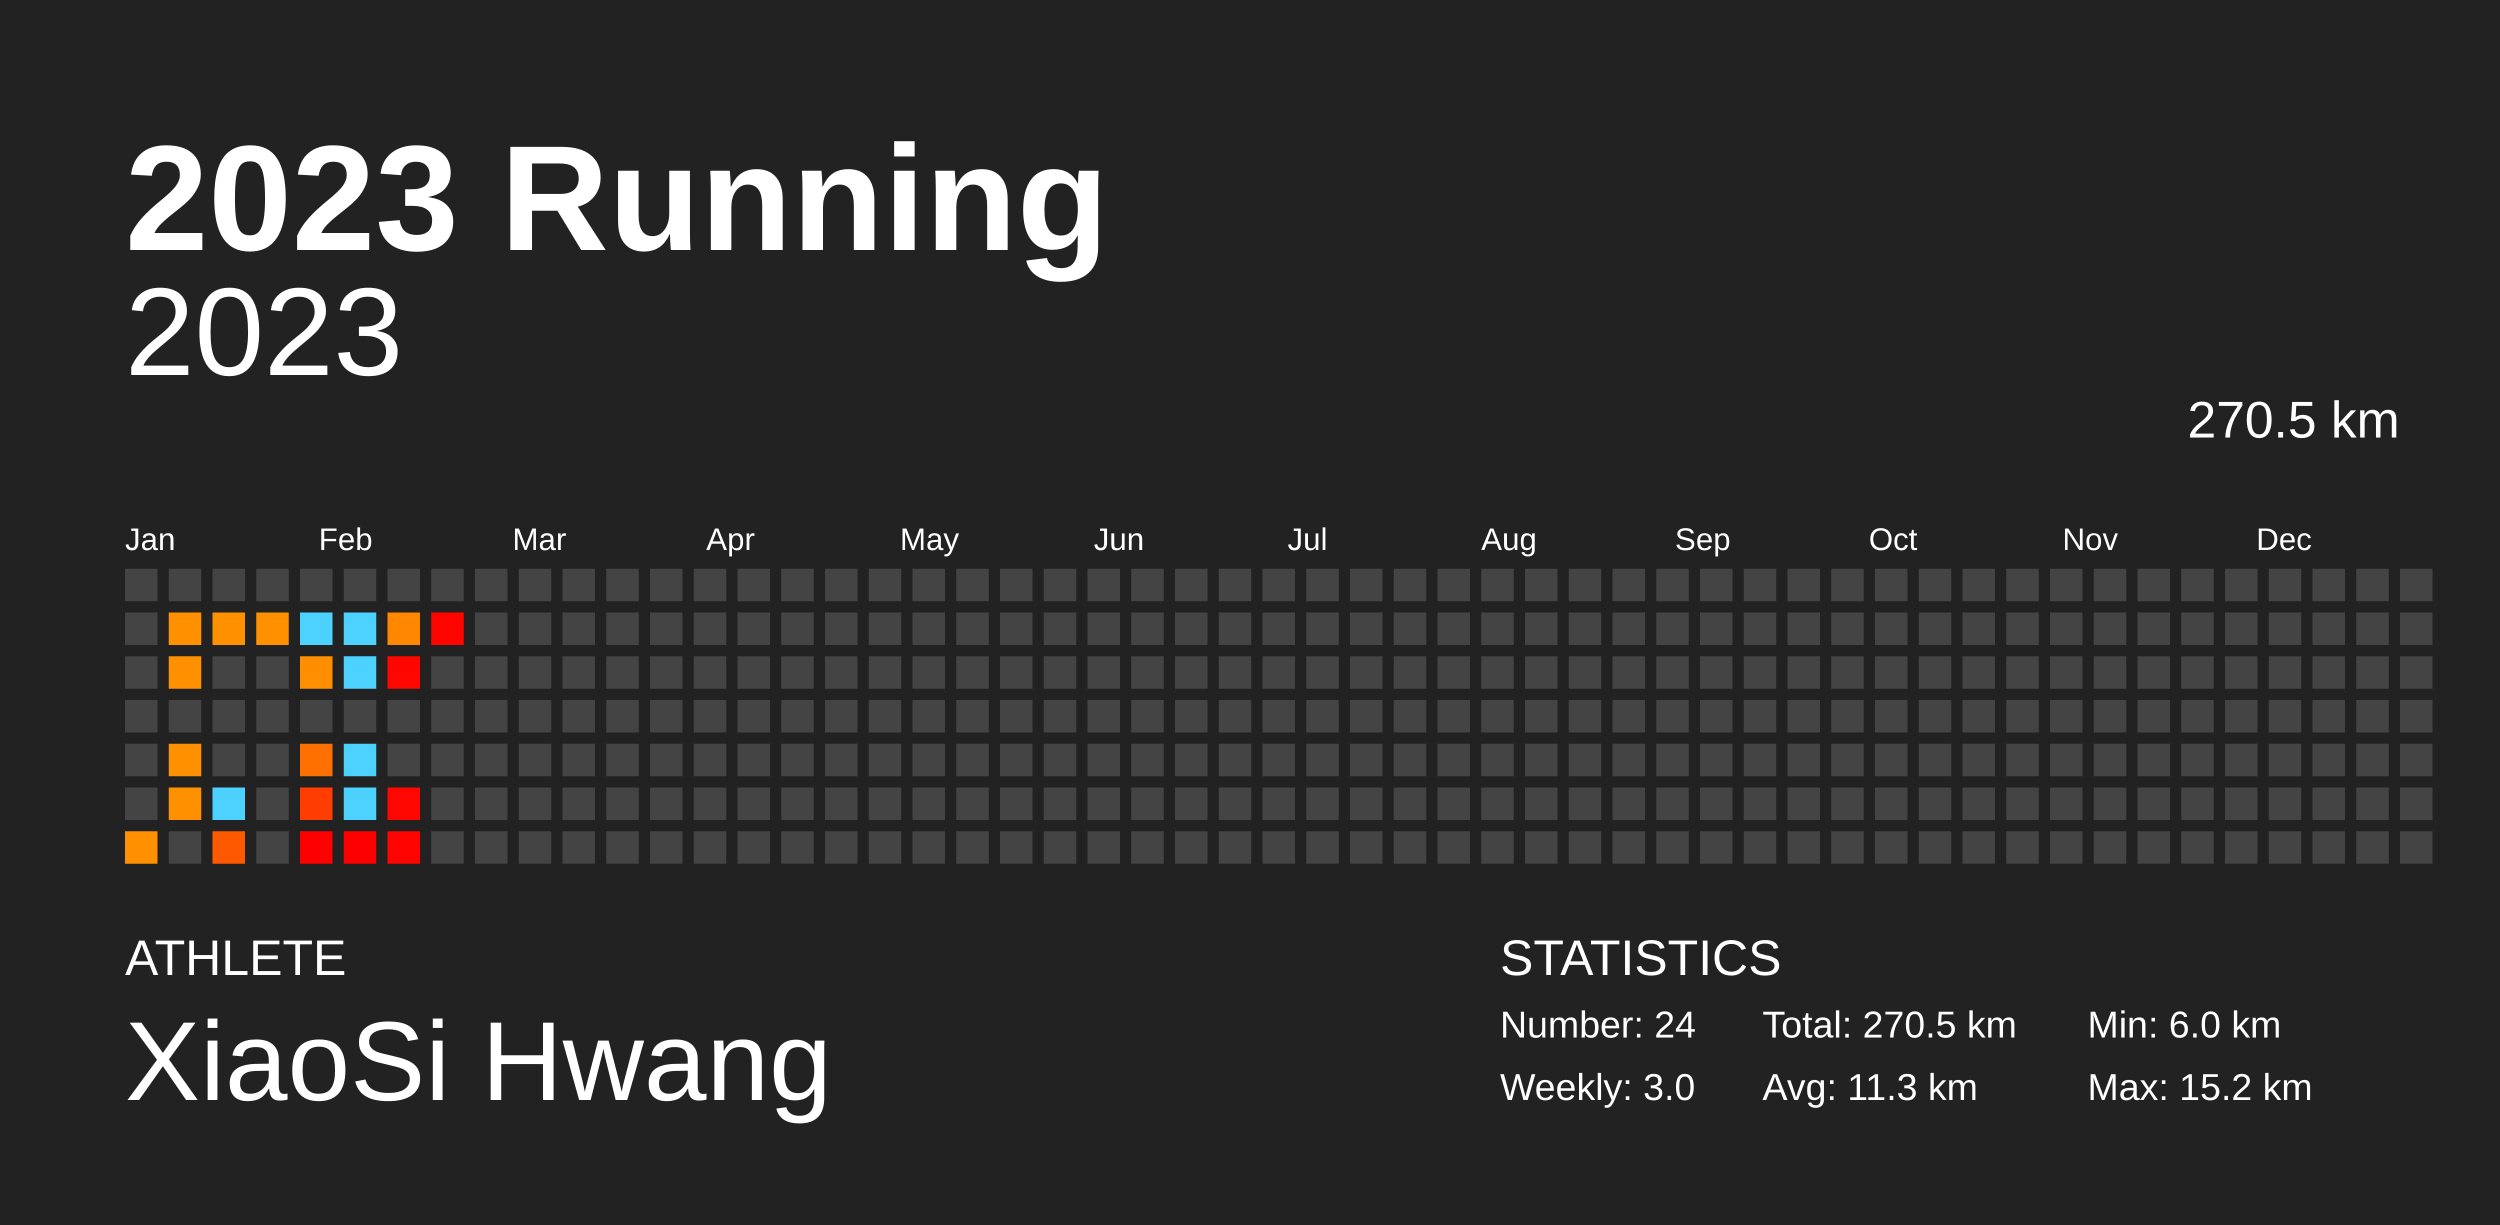
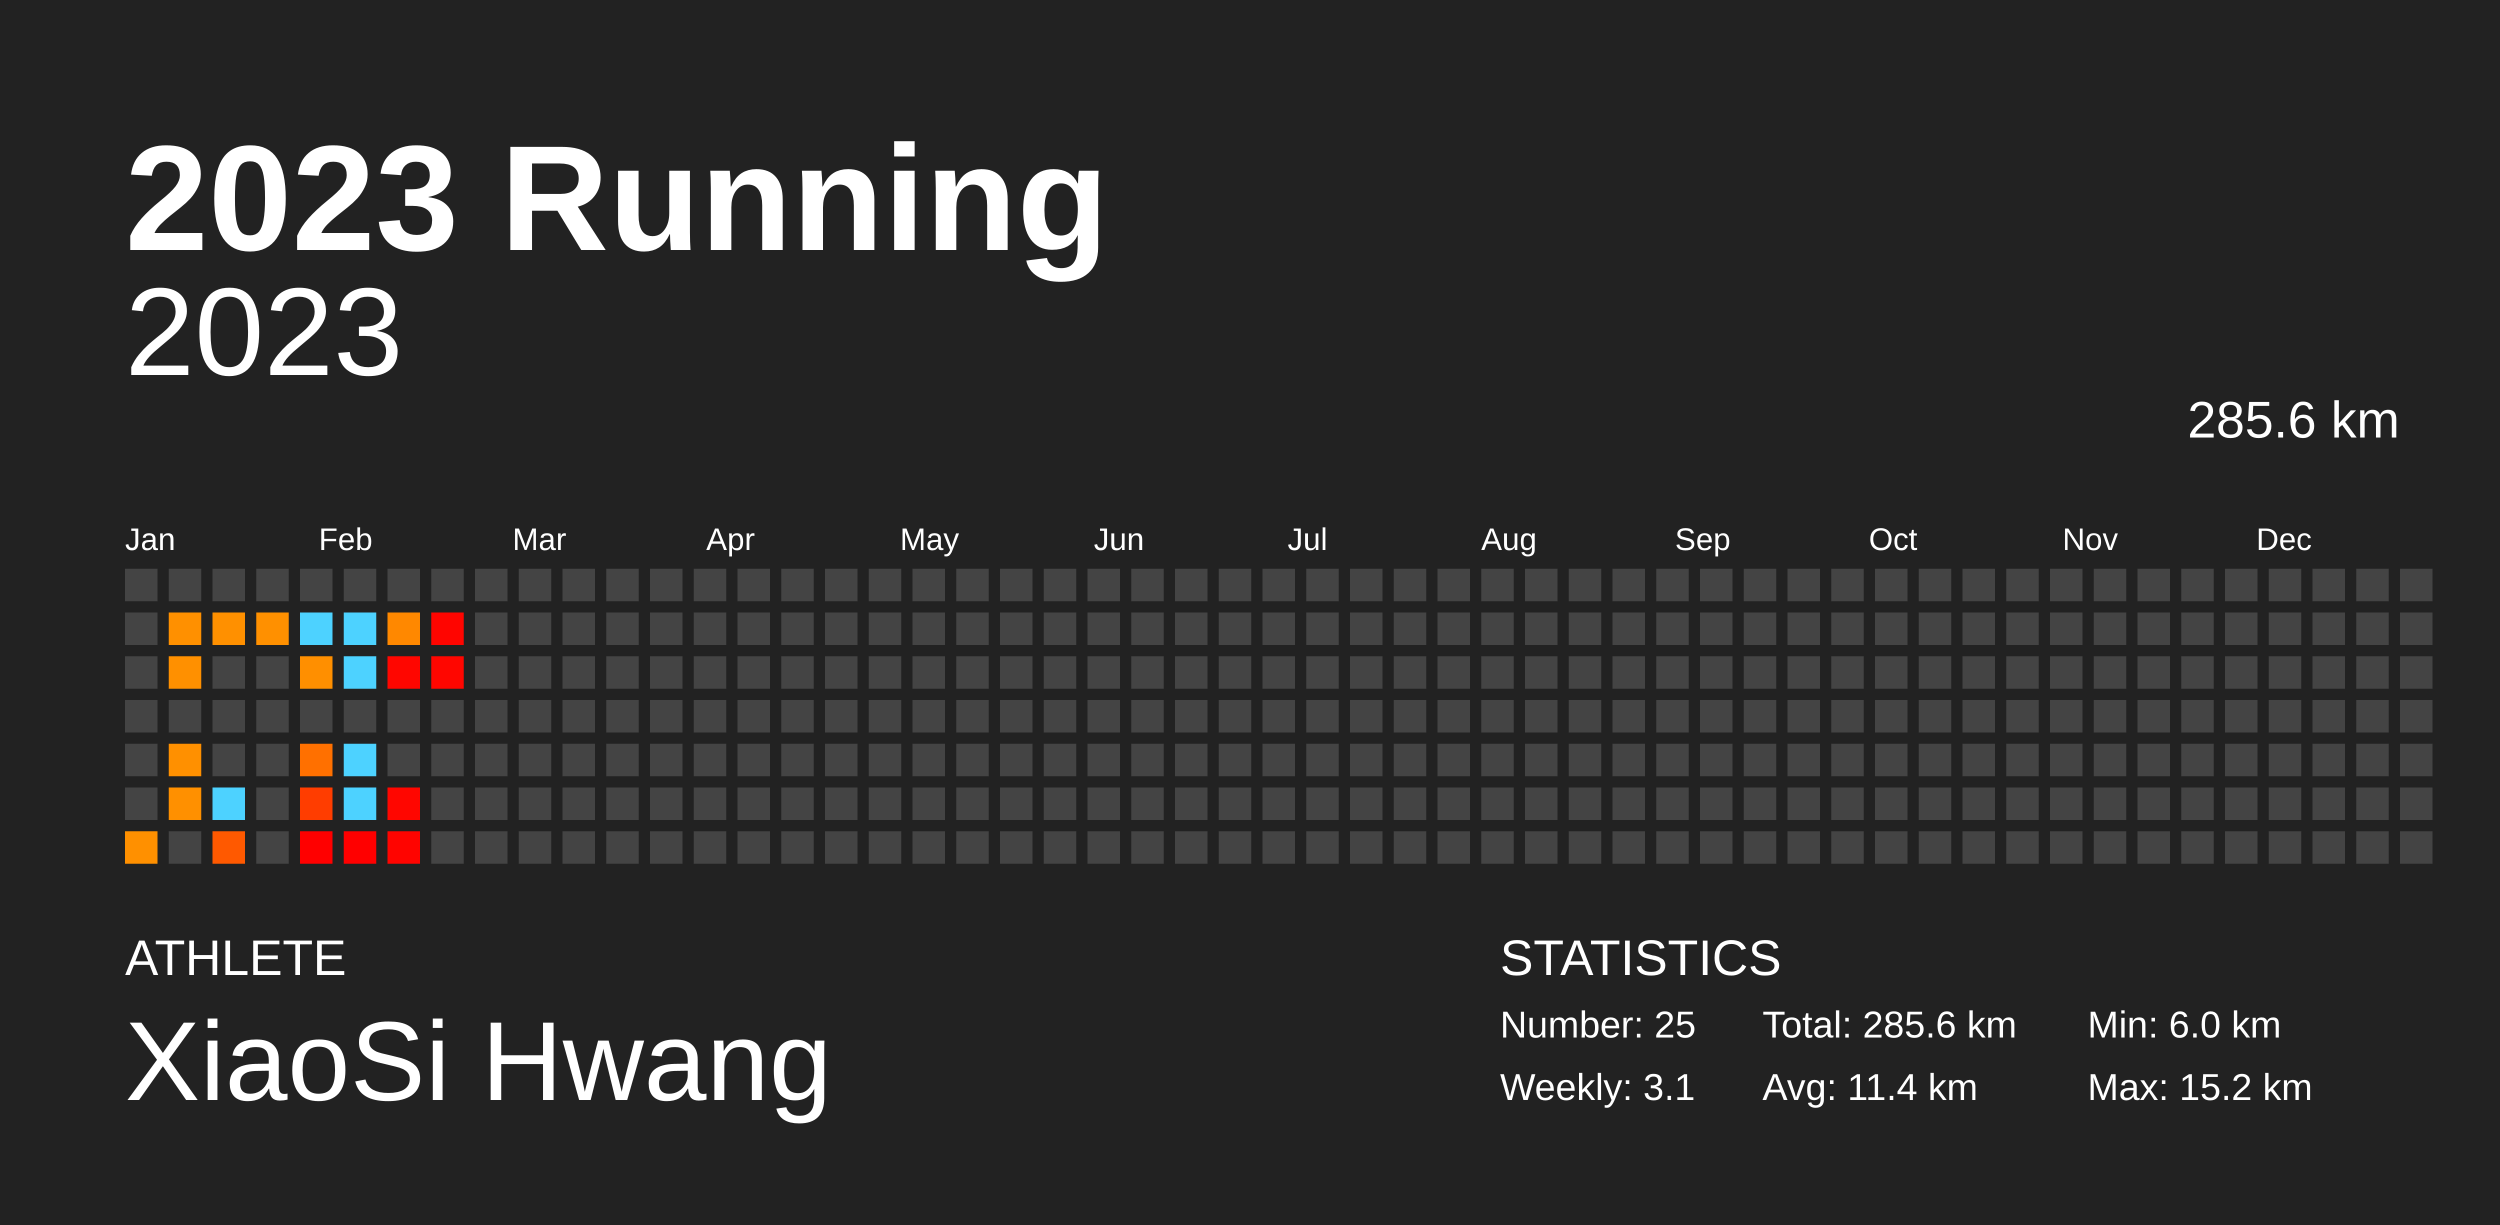
<svg xmlns="http://www.w3.org/2000/svg" baseProfile="full" height="98mm" version="1.1" viewBox="0,0,200,98" width="200mm">
  <defs />
  <rect fill="#222222" height="98" width="200" x="0" y="0" />
  <text fill="#FFFFFF" style="font-size:12px; font-family:Arial; font-weight:bold;" x="10" y="20">2023 Running</text>
  <text fill="#FFFFFF" style="font-size:4px; font-family:Arial" x="10" y="78">ATHLETE</text>
  <text fill="#FFFFFF" style="font-size:9px; font-family:Arial" x="10" y="88">XiaoSi Hwang</text>
  <text fill="#FFFFFF" style="font-size:4px; font-family:Arial" x="120" y="78">STATISTICS</text>
-   <text fill="#FFFFFF" style="font-size:3px; font-family:Arial" x="120" y="83">Number: 24</text>
-   <text fill="#FFFFFF" style="font-size:3px; font-family:Arial" x="120" y="88">Weekly: 3.0</text>
-   <text fill="#FFFFFF" style="font-size:3px; font-family:Arial" x="141" y="83">Total: 270.5 km</text>
-   <text fill="#FFFFFF" style="font-size:3px; font-family:Arial" x="141" y="88">Avg: 11.3 km</text>
+   <text fill="#FFFFFF" style="font-size:3px; font-family:Arial" x="120" y="83">Number: 25</text>
+   <text fill="#FFFFFF" style="font-size:3px; font-family:Arial" x="120" y="88">Weekly: 3.1</text>
+   <text fill="#FFFFFF" style="font-size:3px; font-family:Arial" x="141" y="83">Total: 285.6 km</text>
+   <text fill="#FFFFFF" style="font-size:3px; font-family:Arial" x="141" y="88">Avg: 11.4 km</text>
  <text fill="#FFFFFF" style="font-size:3px; font-family:Arial" x="167" y="83">Min: 6.0 km</text>
  <text fill="#FFFFFF" style="font-size:3px; font-family:Arial" x="167" y="88">Max: 15.2 km</text>
  <text alignment-baseline="hanging" fill="#FFFFFF" style="font-size:10.0px; font-family:Arial;" x="10" y="30">2023</text>
-   <text alignment-baseline="hanging" fill="#FFFFFF" style="font-size:4.125px; font-family:Arial;" x="175" y="35">270.5 km</text>
+   <text alignment-baseline="hanging" fill="#FFFFFF" style="font-size:4.125px; font-family:Arial;" x="175" y="35">285.6 km</text>
  <text fill="#FFFFFF" style="font-size:2.5px; font-family:Arial" x="10.0" y="44">Jan</text>
  <text fill="#FFFFFF" style="font-size:2.5px; font-family:Arial" x="25.5" y="44">Feb</text>
  <text fill="#FFFFFF" style="font-size:2.5px; font-family:Arial" x="41.0" y="44">Mar</text>
  <text fill="#FFFFFF" style="font-size:2.5px; font-family:Arial" x="56.5" y="44">Apr</text>
  <text fill="#FFFFFF" style="font-size:2.5px; font-family:Arial" x="72.0" y="44">May</text>
  <text fill="#FFFFFF" style="font-size:2.5px; font-family:Arial" x="87.5" y="44">Jun</text>
  <text fill="#FFFFFF" style="font-size:2.5px; font-family:Arial" x="103.0" y="44">Jul</text>
  <text fill="#FFFFFF" style="font-size:2.5px; font-family:Arial" x="118.5" y="44">Aug</text>
  <text fill="#FFFFFF" style="font-size:2.5px; font-family:Arial" x="134.0" y="44">Sep</text>
  <text fill="#FFFFFF" style="font-size:2.5px; font-family:Arial" x="149.5" y="44">Oct</text>
  <text fill="#FFFFFF" style="font-size:2.5px; font-family:Arial" x="165.0" y="44">Nov</text>
  <text fill="#FFFFFF" style="font-size:2.5px; font-family:Arial" x="180.5" y="44">Dec</text>
  <rect fill="#444444" height="2.6" width="2.6" x="10.0" y="45.5" />
  <rect fill="#444444" height="2.6" width="2.6" x="10.0" y="49.0" />
  <rect fill="#444444" height="2.6" width="2.6" x="10.0" y="52.5" />
  <rect fill="#444444" height="2.6" width="2.6" x="10.0" y="56.0" />
  <rect fill="#444444" height="2.6" width="2.6" x="10.0" y="59.5" />
  <rect fill="#444444" height="2.6" width="2.6" x="10.0" y="63.0" />
  <rect fill="#ff9000" height="2.6" width="2.6" x="10.0" y="66.5" />
  <rect fill="#444444" height="2.6" width="2.6" x="13.5" y="45.5" />
  <rect fill="#ff9000" height="2.6" width="2.6" x="13.5" y="49.0" />
  <rect fill="#ff9000" height="2.6" width="2.6" x="13.5" y="52.5" />
  <rect fill="#444444" height="2.6" width="2.6" x="13.5" y="56.0" />
  <rect fill="#ff9000" height="2.6" width="2.6" x="13.5" y="59.5" />
  <rect fill="#ff9000" height="2.6" width="2.6" x="13.5" y="63.0" />
  <rect fill="#444444" height="2.6" width="2.6" x="13.5" y="66.5" />
  <rect fill="#444444" height="2.6" width="2.6" x="17.0" y="45.5" />
  <rect fill="#ff9000" height="2.6" width="2.6" x="17.0" y="49.0" />
  <rect fill="#444444" height="2.6" width="2.6" x="17.0" y="52.5" />
  <rect fill="#444444" height="2.6" width="2.6" x="17.0" y="56.0" />
  <rect fill="#444444" height="2.6" width="2.6" x="17.0" y="59.5" />
  <rect fill="#4dd2ff" height="2.6" width="2.6" x="17.0" y="63.0" />
  <rect fill="#ff5900" height="2.6" width="2.6" x="17.0" y="66.5" />
  <rect fill="#444444" height="2.6" width="2.6" x="20.5" y="45.5" />
  <rect fill="#ff9000" height="2.6" width="2.6" x="20.5" y="49.0" />
  <rect fill="#444444" height="2.6" width="2.6" x="20.5" y="52.5" />
  <rect fill="#444444" height="2.6" width="2.6" x="20.5" y="56.0" />
  <rect fill="#444444" height="2.6" width="2.6" x="20.5" y="59.5" />
  <rect fill="#444444" height="2.6" width="2.6" x="20.5" y="63.0" />
  <rect fill="#444444" height="2.6" width="2.6" x="20.5" y="66.5" />
  <rect fill="#444444" height="2.6" width="2.6" x="24.0" y="45.5" />
  <rect fill="#4dd2ff" height="2.6" width="2.6" x="24.0" y="49.0" />
  <rect fill="#ff8f00" height="2.6" width="2.6" x="24.0" y="52.5" />
  <rect fill="#444444" height="2.6" width="2.6" x="24.0" y="56.0" />
  <rect fill="#ff7000" height="2.6" width="2.6" x="24.0" y="59.5" />
  <rect fill="#ff3d00" height="2.6" width="2.6" x="24.0" y="63.0" />
  <rect fill="#ff0000" height="2.6" width="2.6" x="24.0" y="66.5" />
  <rect fill="#444444" height="2.6" width="2.6" x="27.5" y="45.5" />
  <rect fill="#4dd2ff" height="2.6" width="2.6" x="27.5" y="49.0" />
  <rect fill="#4dd2ff" height="2.6" width="2.6" x="27.5" y="52.5" />
  <rect fill="#444444" height="2.6" width="2.6" x="27.5" y="56.0" />
  <rect fill="#4dd2ff" height="2.6" width="2.6" x="27.5" y="59.5" />
  <rect fill="#4dd2ff" height="2.6" width="2.6" x="27.5" y="63.0" />
  <rect fill="#ff0000" height="2.6" width="2.6" x="27.5" y="66.5" />
  <rect fill="#444444" height="2.6" width="2.6" x="31.0" y="45.5" />
  <rect fill="#ff8800" height="2.6" width="2.6" x="31.0" y="49.0" />
  <rect fill="#ff0600" height="2.6" width="2.6" x="31.0" y="52.5" />
  <rect fill="#444444" height="2.6" width="2.6" x="31.0" y="56.0" />
  <rect fill="#444444" height="2.6" width="2.6" x="31.0" y="59.5" />
  <rect fill="#ff0600" height="2.6" width="2.6" x="31.0" y="63.0" />
  <rect fill="#ff0400" height="2.6" width="2.6" x="31.0" y="66.5" />
  <rect fill="#444444" height="2.6" width="2.6" x="34.5" y="45.5" />
  <rect fill="#ff0500" height="2.6" width="2.6" x="34.5" y="49.0" />
-   <rect fill="#444444" height="2.6" width="2.6" x="34.5" y="52.5" />
+   <rect fill="#ff0600" height="2.6" width="2.6" x="34.5" y="52.5" />
  <rect fill="#444444" height="2.6" width="2.6" x="34.5" y="56.0" />
  <rect fill="#444444" height="2.6" width="2.6" x="34.5" y="59.5" />
  <rect fill="#444444" height="2.6" width="2.6" x="34.5" y="63.0" />
  <rect fill="#444444" height="2.6" width="2.6" x="34.5" y="66.5" />
  <rect fill="#444444" height="2.6" width="2.6" x="38.0" y="45.5" />
  <rect fill="#444444" height="2.6" width="2.6" x="38.0" y="49.0" />
  <rect fill="#444444" height="2.6" width="2.6" x="38.0" y="52.5" />
  <rect fill="#444444" height="2.6" width="2.6" x="38.0" y="56.0" />
  <rect fill="#444444" height="2.6" width="2.6" x="38.0" y="59.5" />
  <rect fill="#444444" height="2.6" width="2.6" x="38.0" y="63.0" />
  <rect fill="#444444" height="2.6" width="2.6" x="38.0" y="66.5" />
  <rect fill="#444444" height="2.6" width="2.6" x="41.5" y="45.5" />
  <rect fill="#444444" height="2.6" width="2.6" x="41.5" y="49.0" />
  <rect fill="#444444" height="2.6" width="2.6" x="41.5" y="52.5" />
  <rect fill="#444444" height="2.6" width="2.6" x="41.5" y="56.0" />
  <rect fill="#444444" height="2.6" width="2.6" x="41.5" y="59.5" />
  <rect fill="#444444" height="2.6" width="2.6" x="41.5" y="63.0" />
  <rect fill="#444444" height="2.6" width="2.6" x="41.5" y="66.5" />
  <rect fill="#444444" height="2.6" width="2.6" x="45.0" y="45.5" />
  <rect fill="#444444" height="2.6" width="2.6" x="45.0" y="49.0" />
  <rect fill="#444444" height="2.6" width="2.6" x="45.0" y="52.5" />
  <rect fill="#444444" height="2.6" width="2.6" x="45.0" y="56.0" />
  <rect fill="#444444" height="2.6" width="2.6" x="45.0" y="59.5" />
  <rect fill="#444444" height="2.6" width="2.6" x="45.0" y="63.0" />
  <rect fill="#444444" height="2.6" width="2.6" x="45.0" y="66.5" />
  <rect fill="#444444" height="2.6" width="2.6" x="48.5" y="45.5" />
  <rect fill="#444444" height="2.6" width="2.6" x="48.5" y="49.0" />
  <rect fill="#444444" height="2.6" width="2.6" x="48.5" y="52.5" />
  <rect fill="#444444" height="2.6" width="2.6" x="48.5" y="56.0" />
  <rect fill="#444444" height="2.6" width="2.6" x="48.5" y="59.5" />
  <rect fill="#444444" height="2.6" width="2.6" x="48.5" y="63.0" />
  <rect fill="#444444" height="2.6" width="2.6" x="48.5" y="66.5" />
  <rect fill="#444444" height="2.6" width="2.6" x="52.0" y="45.5" />
  <rect fill="#444444" height="2.6" width="2.6" x="52.0" y="49.0" />
  <rect fill="#444444" height="2.6" width="2.6" x="52.0" y="52.5" />
  <rect fill="#444444" height="2.6" width="2.6" x="52.0" y="56.0" />
  <rect fill="#444444" height="2.6" width="2.6" x="52.0" y="59.5" />
  <rect fill="#444444" height="2.6" width="2.6" x="52.0" y="63.0" />
  <rect fill="#444444" height="2.6" width="2.6" x="52.0" y="66.5" />
  <rect fill="#444444" height="2.6" width="2.6" x="55.5" y="45.5" />
  <rect fill="#444444" height="2.6" width="2.6" x="55.5" y="49.0" />
  <rect fill="#444444" height="2.6" width="2.6" x="55.5" y="52.5" />
  <rect fill="#444444" height="2.6" width="2.6" x="55.5" y="56.0" />
  <rect fill="#444444" height="2.6" width="2.6" x="55.5" y="59.5" />
  <rect fill="#444444" height="2.6" width="2.6" x="55.5" y="63.0" />
  <rect fill="#444444" height="2.6" width="2.6" x="55.5" y="66.5" />
  <rect fill="#444444" height="2.6" width="2.6" x="59.0" y="45.5" />
  <rect fill="#444444" height="2.6" width="2.6" x="59.0" y="49.0" />
  <rect fill="#444444" height="2.6" width="2.6" x="59.0" y="52.5" />
  <rect fill="#444444" height="2.6" width="2.6" x="59.0" y="56.0" />
  <rect fill="#444444" height="2.6" width="2.6" x="59.0" y="59.5" />
  <rect fill="#444444" height="2.6" width="2.6" x="59.0" y="63.0" />
  <rect fill="#444444" height="2.6" width="2.6" x="59.0" y="66.5" />
  <rect fill="#444444" height="2.6" width="2.6" x="62.5" y="45.5" />
  <rect fill="#444444" height="2.6" width="2.6" x="62.5" y="49.0" />
  <rect fill="#444444" height="2.6" width="2.6" x="62.5" y="52.5" />
  <rect fill="#444444" height="2.6" width="2.6" x="62.5" y="56.0" />
  <rect fill="#444444" height="2.6" width="2.6" x="62.5" y="59.5" />
  <rect fill="#444444" height="2.6" width="2.6" x="62.5" y="63.0" />
  <rect fill="#444444" height="2.6" width="2.6" x="62.5" y="66.5" />
  <rect fill="#444444" height="2.6" width="2.6" x="66.0" y="45.5" />
  <rect fill="#444444" height="2.6" width="2.6" x="66.0" y="49.0" />
  <rect fill="#444444" height="2.6" width="2.6" x="66.0" y="52.5" />
  <rect fill="#444444" height="2.6" width="2.6" x="66.0" y="56.0" />
  <rect fill="#444444" height="2.6" width="2.6" x="66.0" y="59.5" />
  <rect fill="#444444" height="2.6" width="2.6" x="66.0" y="63.0" />
  <rect fill="#444444" height="2.6" width="2.6" x="66.0" y="66.5" />
  <rect fill="#444444" height="2.6" width="2.6" x="69.5" y="45.5" />
  <rect fill="#444444" height="2.6" width="2.6" x="69.5" y="49.0" />
  <rect fill="#444444" height="2.6" width="2.6" x="69.5" y="52.5" />
  <rect fill="#444444" height="2.6" width="2.6" x="69.5" y="56.0" />
  <rect fill="#444444" height="2.6" width="2.6" x="69.5" y="59.5" />
  <rect fill="#444444" height="2.6" width="2.6" x="69.5" y="63.0" />
  <rect fill="#444444" height="2.6" width="2.6" x="69.5" y="66.5" />
  <rect fill="#444444" height="2.6" width="2.6" x="73.0" y="45.5" />
  <rect fill="#444444" height="2.6" width="2.6" x="73.0" y="49.0" />
  <rect fill="#444444" height="2.6" width="2.6" x="73.0" y="52.5" />
  <rect fill="#444444" height="2.6" width="2.6" x="73.0" y="56.0" />
  <rect fill="#444444" height="2.6" width="2.6" x="73.0" y="59.5" />
  <rect fill="#444444" height="2.6" width="2.6" x="73.0" y="63.0" />
  <rect fill="#444444" height="2.6" width="2.6" x="73.0" y="66.5" />
  <rect fill="#444444" height="2.6" width="2.6" x="76.5" y="45.5" />
  <rect fill="#444444" height="2.6" width="2.6" x="76.5" y="49.0" />
  <rect fill="#444444" height="2.6" width="2.6" x="76.5" y="52.5" />
  <rect fill="#444444" height="2.6" width="2.6" x="76.5" y="56.0" />
  <rect fill="#444444" height="2.6" width="2.6" x="76.5" y="59.5" />
  <rect fill="#444444" height="2.6" width="2.6" x="76.5" y="63.0" />
  <rect fill="#444444" height="2.6" width="2.6" x="76.5" y="66.5" />
  <rect fill="#444444" height="2.6" width="2.6" x="80.0" y="45.5" />
  <rect fill="#444444" height="2.6" width="2.6" x="80.0" y="49.0" />
  <rect fill="#444444" height="2.6" width="2.6" x="80.0" y="52.5" />
  <rect fill="#444444" height="2.6" width="2.6" x="80.0" y="56.0" />
  <rect fill="#444444" height="2.6" width="2.6" x="80.0" y="59.5" />
  <rect fill="#444444" height="2.6" width="2.6" x="80.0" y="63.0" />
  <rect fill="#444444" height="2.6" width="2.6" x="80.0" y="66.5" />
  <rect fill="#444444" height="2.6" width="2.6" x="83.5" y="45.5" />
  <rect fill="#444444" height="2.6" width="2.6" x="83.5" y="49.0" />
  <rect fill="#444444" height="2.6" width="2.6" x="83.5" y="52.5" />
  <rect fill="#444444" height="2.6" width="2.6" x="83.5" y="56.0" />
  <rect fill="#444444" height="2.6" width="2.6" x="83.5" y="59.5" />
  <rect fill="#444444" height="2.6" width="2.6" x="83.5" y="63.0" />
  <rect fill="#444444" height="2.6" width="2.6" x="83.5" y="66.5" />
  <rect fill="#444444" height="2.6" width="2.6" x="87.0" y="45.5" />
  <rect fill="#444444" height="2.6" width="2.6" x="87.0" y="49.0" />
  <rect fill="#444444" height="2.6" width="2.6" x="87.0" y="52.5" />
  <rect fill="#444444" height="2.6" width="2.6" x="87.0" y="56.0" />
  <rect fill="#444444" height="2.6" width="2.6" x="87.0" y="59.5" />
  <rect fill="#444444" height="2.6" width="2.6" x="87.0" y="63.0" />
  <rect fill="#444444" height="2.6" width="2.6" x="87.0" y="66.5" />
  <rect fill="#444444" height="2.6" width="2.6" x="90.5" y="45.5" />
  <rect fill="#444444" height="2.6" width="2.6" x="90.5" y="49.0" />
  <rect fill="#444444" height="2.6" width="2.6" x="90.5" y="52.5" />
  <rect fill="#444444" height="2.6" width="2.6" x="90.5" y="56.0" />
  <rect fill="#444444" height="2.6" width="2.6" x="90.5" y="59.5" />
  <rect fill="#444444" height="2.6" width="2.6" x="90.5" y="63.0" />
  <rect fill="#444444" height="2.6" width="2.6" x="90.5" y="66.5" />
  <rect fill="#444444" height="2.6" width="2.6" x="94.0" y="45.5" />
  <rect fill="#444444" height="2.6" width="2.6" x="94.0" y="49.0" />
  <rect fill="#444444" height="2.6" width="2.6" x="94.0" y="52.5" />
  <rect fill="#444444" height="2.6" width="2.6" x="94.0" y="56.0" />
  <rect fill="#444444" height="2.6" width="2.6" x="94.0" y="59.5" />
  <rect fill="#444444" height="2.6" width="2.6" x="94.0" y="63.0" />
  <rect fill="#444444" height="2.6" width="2.6" x="94.0" y="66.5" />
  <rect fill="#444444" height="2.6" width="2.6" x="97.5" y="45.5" />
  <rect fill="#444444" height="2.6" width="2.6" x="97.5" y="49.0" />
  <rect fill="#444444" height="2.6" width="2.6" x="97.5" y="52.5" />
  <rect fill="#444444" height="2.6" width="2.6" x="97.5" y="56.0" />
  <rect fill="#444444" height="2.6" width="2.6" x="97.5" y="59.5" />
  <rect fill="#444444" height="2.6" width="2.6" x="97.5" y="63.0" />
  <rect fill="#444444" height="2.6" width="2.6" x="97.5" y="66.5" />
  <rect fill="#444444" height="2.6" width="2.6" x="101.0" y="45.5" />
  <rect fill="#444444" height="2.6" width="2.6" x="101.0" y="49.0" />
  <rect fill="#444444" height="2.6" width="2.6" x="101.0" y="52.5" />
  <rect fill="#444444" height="2.6" width="2.6" x="101.0" y="56.0" />
  <rect fill="#444444" height="2.6" width="2.6" x="101.0" y="59.5" />
  <rect fill="#444444" height="2.6" width="2.6" x="101.0" y="63.0" />
  <rect fill="#444444" height="2.6" width="2.6" x="101.0" y="66.5" />
  <rect fill="#444444" height="2.6" width="2.6" x="104.5" y="45.5" />
  <rect fill="#444444" height="2.6" width="2.6" x="104.5" y="49.0" />
  <rect fill="#444444" height="2.6" width="2.6" x="104.5" y="52.5" />
  <rect fill="#444444" height="2.6" width="2.6" x="104.5" y="56.0" />
  <rect fill="#444444" height="2.6" width="2.6" x="104.5" y="59.5" />
  <rect fill="#444444" height="2.6" width="2.6" x="104.5" y="63.0" />
  <rect fill="#444444" height="2.6" width="2.6" x="104.5" y="66.5" />
  <rect fill="#444444" height="2.6" width="2.6" x="108.0" y="45.5" />
  <rect fill="#444444" height="2.6" width="2.6" x="108.0" y="49.0" />
  <rect fill="#444444" height="2.6" width="2.6" x="108.0" y="52.5" />
  <rect fill="#444444" height="2.6" width="2.6" x="108.0" y="56.0" />
  <rect fill="#444444" height="2.6" width="2.6" x="108.0" y="59.5" />
  <rect fill="#444444" height="2.6" width="2.6" x="108.0" y="63.0" />
  <rect fill="#444444" height="2.6" width="2.6" x="108.0" y="66.5" />
  <rect fill="#444444" height="2.6" width="2.6" x="111.5" y="45.5" />
  <rect fill="#444444" height="2.6" width="2.6" x="111.5" y="49.0" />
  <rect fill="#444444" height="2.6" width="2.6" x="111.5" y="52.5" />
  <rect fill="#444444" height="2.6" width="2.6" x="111.5" y="56.0" />
  <rect fill="#444444" height="2.6" width="2.6" x="111.5" y="59.5" />
  <rect fill="#444444" height="2.6" width="2.6" x="111.5" y="63.0" />
  <rect fill="#444444" height="2.6" width="2.6" x="111.5" y="66.5" />
  <rect fill="#444444" height="2.6" width="2.6" x="115.0" y="45.5" />
  <rect fill="#444444" height="2.6" width="2.6" x="115.0" y="49.0" />
  <rect fill="#444444" height="2.6" width="2.6" x="115.0" y="52.5" />
  <rect fill="#444444" height="2.6" width="2.6" x="115.0" y="56.0" />
  <rect fill="#444444" height="2.6" width="2.6" x="115.0" y="59.5" />
  <rect fill="#444444" height="2.6" width="2.6" x="115.0" y="63.0" />
  <rect fill="#444444" height="2.6" width="2.6" x="115.0" y="66.5" />
  <rect fill="#444444" height="2.6" width="2.6" x="118.5" y="45.5" />
  <rect fill="#444444" height="2.6" width="2.6" x="118.5" y="49.0" />
  <rect fill="#444444" height="2.6" width="2.6" x="118.5" y="52.5" />
  <rect fill="#444444" height="2.6" width="2.6" x="118.5" y="56.0" />
  <rect fill="#444444" height="2.6" width="2.6" x="118.5" y="59.5" />
  <rect fill="#444444" height="2.6" width="2.6" x="118.5" y="63.0" />
  <rect fill="#444444" height="2.6" width="2.6" x="118.5" y="66.5" />
  <rect fill="#444444" height="2.6" width="2.6" x="122.0" y="45.5" />
  <rect fill="#444444" height="2.6" width="2.6" x="122.0" y="49.0" />
  <rect fill="#444444" height="2.6" width="2.6" x="122.0" y="52.5" />
  <rect fill="#444444" height="2.6" width="2.6" x="122.0" y="56.0" />
  <rect fill="#444444" height="2.6" width="2.6" x="122.0" y="59.5" />
  <rect fill="#444444" height="2.6" width="2.6" x="122.0" y="63.0" />
  <rect fill="#444444" height="2.6" width="2.6" x="122.0" y="66.5" />
  <rect fill="#444444" height="2.6" width="2.6" x="125.5" y="45.5" />
  <rect fill="#444444" height="2.6" width="2.6" x="125.5" y="49.0" />
  <rect fill="#444444" height="2.6" width="2.6" x="125.5" y="52.5" />
  <rect fill="#444444" height="2.6" width="2.6" x="125.5" y="56.0" />
  <rect fill="#444444" height="2.6" width="2.6" x="125.5" y="59.5" />
  <rect fill="#444444" height="2.6" width="2.6" x="125.5" y="63.0" />
  <rect fill="#444444" height="2.6" width="2.6" x="125.5" y="66.5" />
  <rect fill="#444444" height="2.6" width="2.6" x="129.0" y="45.5" />
  <rect fill="#444444" height="2.6" width="2.6" x="129.0" y="49.0" />
  <rect fill="#444444" height="2.6" width="2.6" x="129.0" y="52.5" />
  <rect fill="#444444" height="2.6" width="2.6" x="129.0" y="56.0" />
  <rect fill="#444444" height="2.6" width="2.6" x="129.0" y="59.5" />
  <rect fill="#444444" height="2.6" width="2.6" x="129.0" y="63.0" />
  <rect fill="#444444" height="2.6" width="2.6" x="129.0" y="66.5" />
  <rect fill="#444444" height="2.6" width="2.6" x="132.5" y="45.5" />
  <rect fill="#444444" height="2.6" width="2.6" x="132.5" y="49.0" />
  <rect fill="#444444" height="2.6" width="2.6" x="132.5" y="52.5" />
  <rect fill="#444444" height="2.6" width="2.6" x="132.5" y="56.0" />
  <rect fill="#444444" height="2.6" width="2.6" x="132.5" y="59.5" />
  <rect fill="#444444" height="2.6" width="2.6" x="132.5" y="63.0" />
  <rect fill="#444444" height="2.6" width="2.6" x="132.5" y="66.5" />
  <rect fill="#444444" height="2.6" width="2.6" x="136.0" y="45.5" />
  <rect fill="#444444" height="2.6" width="2.6" x="136.0" y="49.0" />
  <rect fill="#444444" height="2.6" width="2.6" x="136.0" y="52.5" />
  <rect fill="#444444" height="2.6" width="2.6" x="136.0" y="56.0" />
  <rect fill="#444444" height="2.6" width="2.6" x="136.0" y="59.5" />
  <rect fill="#444444" height="2.6" width="2.6" x="136.0" y="63.0" />
  <rect fill="#444444" height="2.6" width="2.6" x="136.0" y="66.5" />
  <rect fill="#444444" height="2.6" width="2.6" x="139.5" y="45.5" />
  <rect fill="#444444" height="2.6" width="2.6" x="139.5" y="49.0" />
  <rect fill="#444444" height="2.6" width="2.6" x="139.5" y="52.5" />
  <rect fill="#444444" height="2.6" width="2.6" x="139.5" y="56.0" />
  <rect fill="#444444" height="2.6" width="2.6" x="139.5" y="59.5" />
  <rect fill="#444444" height="2.6" width="2.6" x="139.5" y="63.0" />
  <rect fill="#444444" height="2.6" width="2.6" x="139.5" y="66.5" />
  <rect fill="#444444" height="2.6" width="2.6" x="143.0" y="45.5" />
  <rect fill="#444444" height="2.6" width="2.6" x="143.0" y="49.0" />
  <rect fill="#444444" height="2.6" width="2.6" x="143.0" y="52.5" />
  <rect fill="#444444" height="2.6" width="2.6" x="143.0" y="56.0" />
  <rect fill="#444444" height="2.6" width="2.6" x="143.0" y="59.5" />
  <rect fill="#444444" height="2.6" width="2.6" x="143.0" y="63.0" />
  <rect fill="#444444" height="2.6" width="2.6" x="143.0" y="66.5" />
  <rect fill="#444444" height="2.6" width="2.6" x="146.5" y="45.5" />
  <rect fill="#444444" height="2.6" width="2.6" x="146.5" y="49.0" />
  <rect fill="#444444" height="2.6" width="2.6" x="146.5" y="52.5" />
  <rect fill="#444444" height="2.6" width="2.6" x="146.5" y="56.0" />
  <rect fill="#444444" height="2.6" width="2.6" x="146.5" y="59.5" />
  <rect fill="#444444" height="2.6" width="2.6" x="146.5" y="63.0" />
  <rect fill="#444444" height="2.6" width="2.6" x="146.5" y="66.5" />
  <rect fill="#444444" height="2.6" width="2.6" x="150.0" y="45.5" />
  <rect fill="#444444" height="2.6" width="2.6" x="150.0" y="49.0" />
  <rect fill="#444444" height="2.6" width="2.6" x="150.0" y="52.5" />
  <rect fill="#444444" height="2.6" width="2.6" x="150.0" y="56.0" />
  <rect fill="#444444" height="2.6" width="2.6" x="150.0" y="59.5" />
  <rect fill="#444444" height="2.6" width="2.6" x="150.0" y="63.0" />
  <rect fill="#444444" height="2.6" width="2.6" x="150.0" y="66.5" />
  <rect fill="#444444" height="2.6" width="2.6" x="153.5" y="45.5" />
  <rect fill="#444444" height="2.6" width="2.6" x="153.5" y="49.0" />
  <rect fill="#444444" height="2.6" width="2.6" x="153.5" y="52.5" />
  <rect fill="#444444" height="2.6" width="2.6" x="153.5" y="56.0" />
  <rect fill="#444444" height="2.6" width="2.6" x="153.5" y="59.5" />
  <rect fill="#444444" height="2.6" width="2.6" x="153.5" y="63.0" />
  <rect fill="#444444" height="2.6" width="2.6" x="153.5" y="66.5" />
  <rect fill="#444444" height="2.6" width="2.6" x="157.0" y="45.5" />
  <rect fill="#444444" height="2.6" width="2.6" x="157.0" y="49.0" />
  <rect fill="#444444" height="2.6" width="2.6" x="157.0" y="52.5" />
  <rect fill="#444444" height="2.6" width="2.6" x="157.0" y="56.0" />
  <rect fill="#444444" height="2.6" width="2.6" x="157.0" y="59.5" />
  <rect fill="#444444" height="2.6" width="2.6" x="157.0" y="63.0" />
  <rect fill="#444444" height="2.6" width="2.6" x="157.0" y="66.5" />
  <rect fill="#444444" height="2.6" width="2.6" x="160.5" y="45.5" />
  <rect fill="#444444" height="2.6" width="2.6" x="160.5" y="49.0" />
  <rect fill="#444444" height="2.6" width="2.6" x="160.5" y="52.5" />
  <rect fill="#444444" height="2.6" width="2.6" x="160.5" y="56.0" />
  <rect fill="#444444" height="2.6" width="2.6" x="160.5" y="59.5" />
  <rect fill="#444444" height="2.6" width="2.6" x="160.5" y="63.0" />
  <rect fill="#444444" height="2.6" width="2.6" x="160.5" y="66.5" />
  <rect fill="#444444" height="2.6" width="2.6" x="164.0" y="45.5" />
  <rect fill="#444444" height="2.6" width="2.6" x="164.0" y="49.0" />
  <rect fill="#444444" height="2.6" width="2.6" x="164.0" y="52.5" />
  <rect fill="#444444" height="2.6" width="2.6" x="164.0" y="56.0" />
  <rect fill="#444444" height="2.6" width="2.6" x="164.0" y="59.5" />
  <rect fill="#444444" height="2.6" width="2.6" x="164.0" y="63.0" />
  <rect fill="#444444" height="2.6" width="2.6" x="164.0" y="66.5" />
  <rect fill="#444444" height="2.6" width="2.6" x="167.5" y="45.5" />
  <rect fill="#444444" height="2.6" width="2.6" x="167.5" y="49.0" />
  <rect fill="#444444" height="2.6" width="2.6" x="167.5" y="52.5" />
  <rect fill="#444444" height="2.6" width="2.6" x="167.5" y="56.0" />
  <rect fill="#444444" height="2.6" width="2.6" x="167.5" y="59.5" />
  <rect fill="#444444" height="2.6" width="2.6" x="167.5" y="63.0" />
  <rect fill="#444444" height="2.6" width="2.6" x="167.5" y="66.5" />
  <rect fill="#444444" height="2.6" width="2.6" x="171.0" y="45.5" />
  <rect fill="#444444" height="2.6" width="2.6" x="171.0" y="49.0" />
  <rect fill="#444444" height="2.6" width="2.6" x="171.0" y="52.5" />
  <rect fill="#444444" height="2.6" width="2.6" x="171.0" y="56.0" />
  <rect fill="#444444" height="2.6" width="2.6" x="171.0" y="59.5" />
  <rect fill="#444444" height="2.6" width="2.6" x="171.0" y="63.0" />
  <rect fill="#444444" height="2.6" width="2.6" x="171.0" y="66.5" />
  <rect fill="#444444" height="2.6" width="2.6" x="174.5" y="45.5" />
  <rect fill="#444444" height="2.6" width="2.6" x="174.5" y="49.0" />
  <rect fill="#444444" height="2.6" width="2.6" x="174.5" y="52.5" />
  <rect fill="#444444" height="2.6" width="2.6" x="174.5" y="56.0" />
  <rect fill="#444444" height="2.6" width="2.6" x="174.5" y="59.5" />
  <rect fill="#444444" height="2.6" width="2.6" x="174.5" y="63.0" />
  <rect fill="#444444" height="2.6" width="2.6" x="174.5" y="66.5" />
  <rect fill="#444444" height="2.6" width="2.6" x="178.0" y="45.5" />
  <rect fill="#444444" height="2.6" width="2.6" x="178.0" y="49.0" />
  <rect fill="#444444" height="2.6" width="2.6" x="178.0" y="52.5" />
  <rect fill="#444444" height="2.6" width="2.6" x="178.0" y="56.0" />
  <rect fill="#444444" height="2.6" width="2.6" x="178.0" y="59.5" />
  <rect fill="#444444" height="2.6" width="2.6" x="178.0" y="63.0" />
  <rect fill="#444444" height="2.6" width="2.6" x="178.0" y="66.5" />
  <rect fill="#444444" height="2.6" width="2.6" x="181.5" y="45.5" />
  <rect fill="#444444" height="2.6" width="2.6" x="181.5" y="49.0" />
  <rect fill="#444444" height="2.6" width="2.6" x="181.5" y="52.5" />
  <rect fill="#444444" height="2.6" width="2.6" x="181.5" y="56.0" />
  <rect fill="#444444" height="2.6" width="2.6" x="181.5" y="59.5" />
  <rect fill="#444444" height="2.6" width="2.6" x="181.5" y="63.0" />
  <rect fill="#444444" height="2.6" width="2.6" x="181.5" y="66.5" />
  <rect fill="#444444" height="2.6" width="2.6" x="185.0" y="45.5" />
  <rect fill="#444444" height="2.6" width="2.6" x="185.0" y="49.0" />
  <rect fill="#444444" height="2.6" width="2.6" x="185.0" y="52.5" />
  <rect fill="#444444" height="2.6" width="2.6" x="185.0" y="56.0" />
  <rect fill="#444444" height="2.6" width="2.6" x="185.0" y="59.5" />
  <rect fill="#444444" height="2.6" width="2.6" x="185.0" y="63.0" />
  <rect fill="#444444" height="2.6" width="2.6" x="185.0" y="66.5" />
  <rect fill="#444444" height="2.6" width="2.6" x="188.5" y="45.5" />
  <rect fill="#444444" height="2.6" width="2.6" x="188.5" y="49.0" />
  <rect fill="#444444" height="2.6" width="2.6" x="188.5" y="52.5" />
  <rect fill="#444444" height="2.6" width="2.6" x="188.5" y="56.0" />
  <rect fill="#444444" height="2.6" width="2.6" x="188.5" y="59.5" />
  <rect fill="#444444" height="2.6" width="2.6" x="188.5" y="63.0" />
  <rect fill="#444444" height="2.6" width="2.6" x="188.5" y="66.5" />
  <rect fill="#444444" height="2.6" width="2.6" x="192.0" y="45.5" />
  <rect fill="#444444" height="2.6" width="2.6" x="192.0" y="49.0" />
  <rect fill="#444444" height="2.6" width="2.6" x="192.0" y="52.5" />
  <rect fill="#444444" height="2.6" width="2.6" x="192.0" y="56.0" />
  <rect fill="#444444" height="2.6" width="2.6" x="192.0" y="59.5" />
  <rect fill="#444444" height="2.6" width="2.6" x="192.0" y="63.0" />
  <rect fill="#444444" height="2.6" width="2.6" x="192.0" y="66.5" />
</svg>
